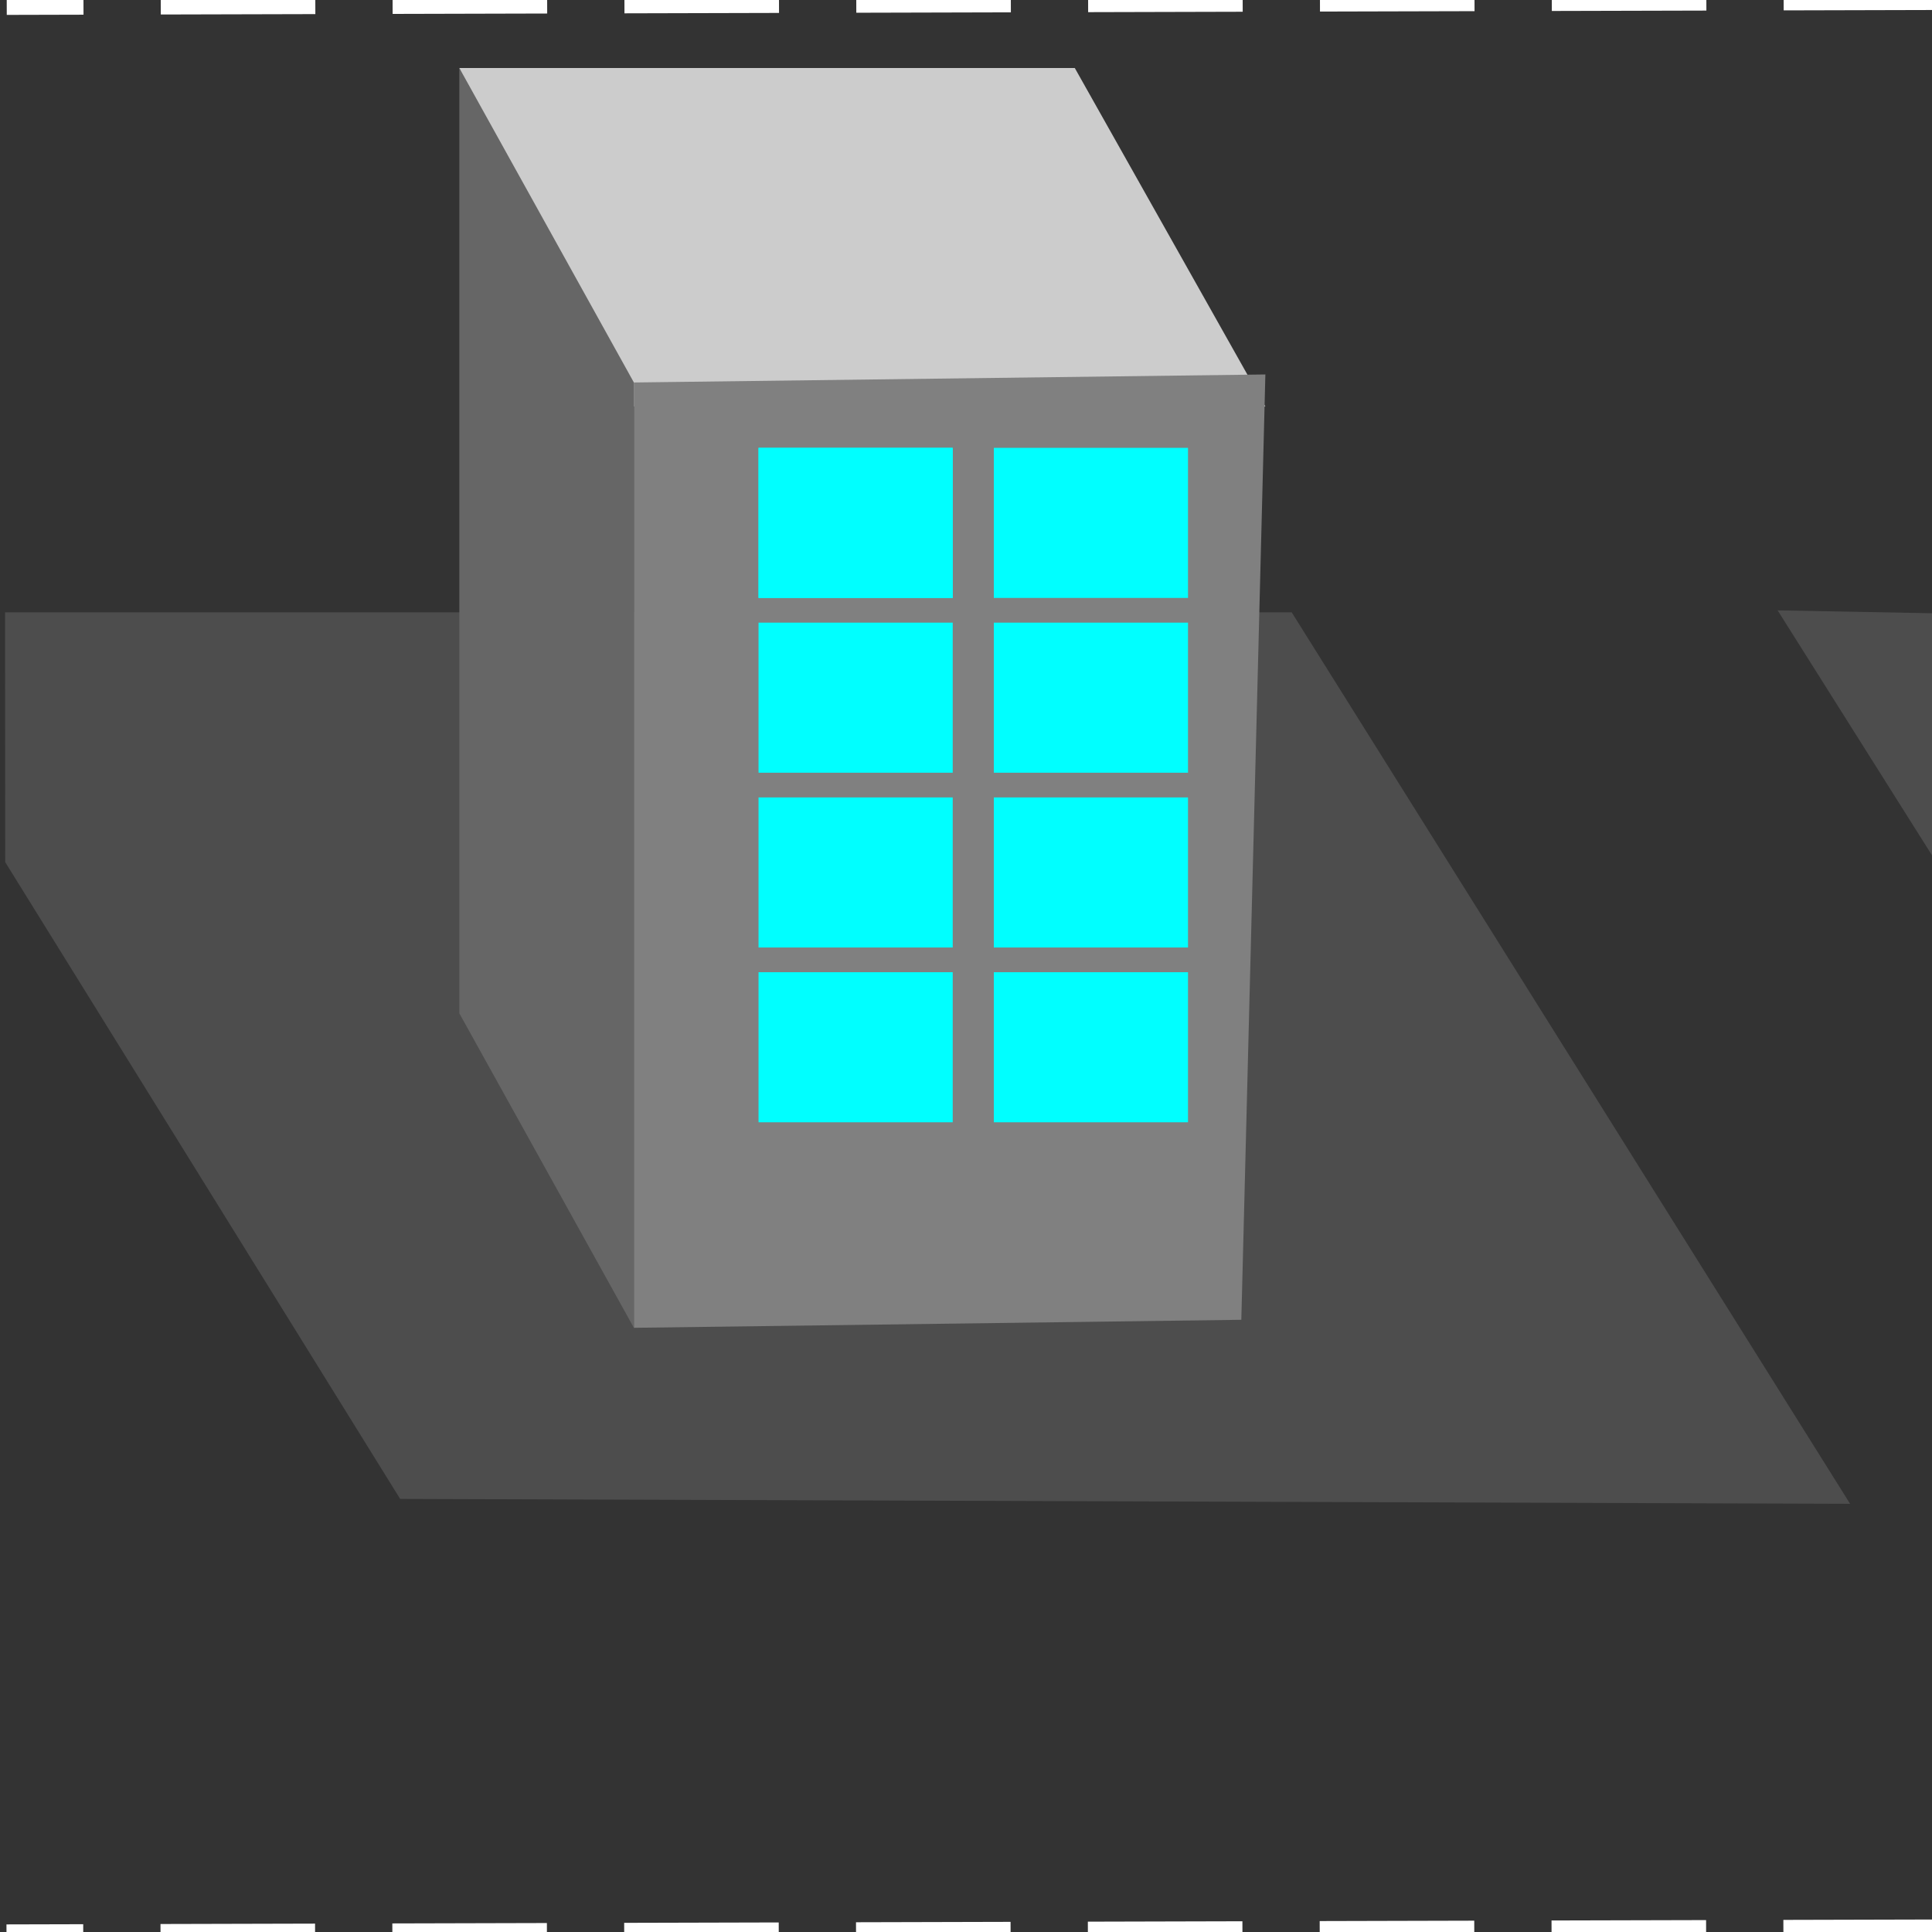
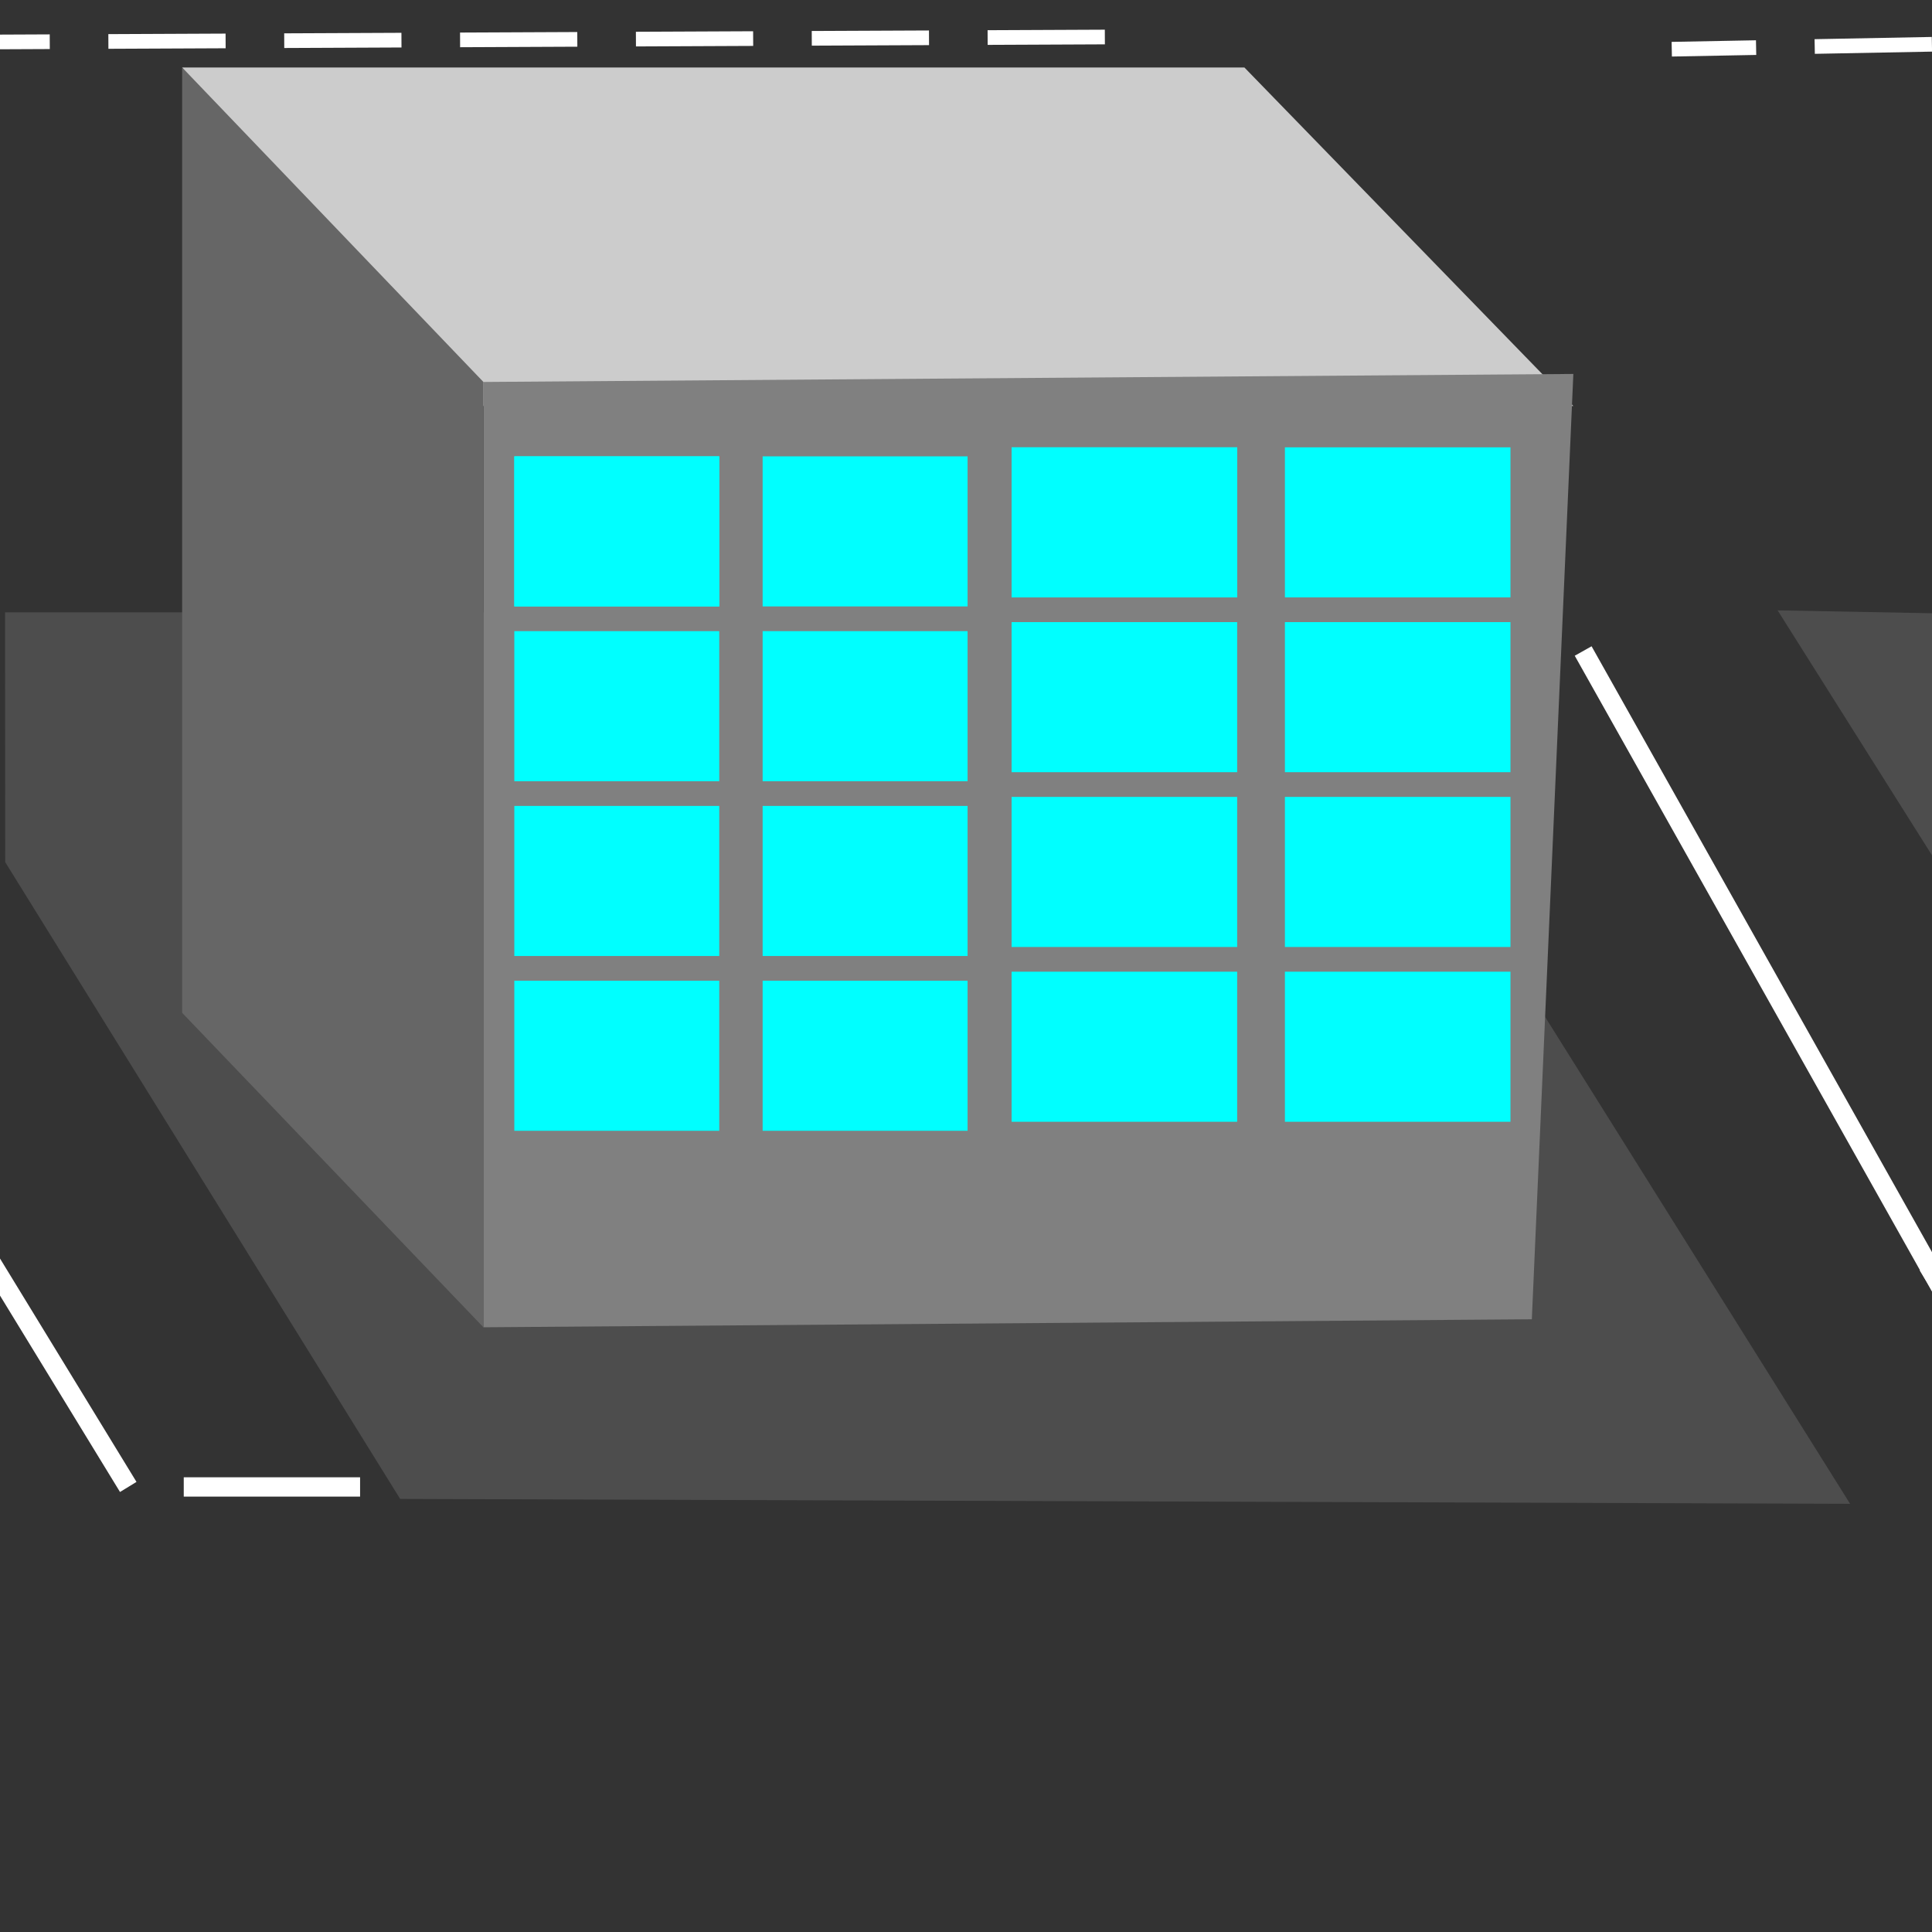
<svg xmlns="http://www.w3.org/2000/svg" xmlns:xlink="http://www.w3.org/1999/xlink" version="1.1" id="svg3444" width="100" height="100" viewBox="0 0 100 100">
  <defs id="defs3448">
    <marker id="Arrow2Sstart" orient="auto" refX="0" refY="0" style="overflow:visible">
      <path d="M 8.72,4.03 -2.21,0.02 8.72,-4 c -1.75,2.37 -1.74,5.62 0,8.03 z" id="Arrow2SstartPath" style="fill:#000000;fill-opacity:1;stroke:none" transform="matrix(0.3,0,0,0.3,-0.69,0)" />
    </marker>
    <marker id="Arrow2Send" orient="auto" refX="0" refY="0" style="overflow:visible">
      <path d="M 8.72,4.03 -2.21,0.02 8.72,-4 c -1.75,2.37 -1.74,5.62 0,8.03 z" id="Arrow2SendPath" style="fill:#000000;fill-opacity:1;stroke:none" transform="matrix(-0.3,0,0,-0.3,0.69,0)" />
    </marker>
  </defs>
  <g id="layer1" style="display:inline">
    <rect style="fill:#333333;fill-opacity:1;stroke:none;stroke-width:1;stroke-miterlimit:4;stroke-dasharray:7.998, 7.998;stroke-dashoffset:0;stroke-opacity:1;paint-order:stroke markers fill;stop-color:#000000" id="rect18499" width="100.3" height="100.2" x="0" y="0" />
-     <rect style="display:none;fill:none;stroke:#f2f2f2;stroke-width:0.99;stroke-miterlimit:4;stroke-dasharray:none;stroke-dashoffset:0;stroke-opacity:1;paint-order:stroke markers fill;stop-color:#000000" id="rect1037" width="99.01" height="99.01" x="100.473" y="0.538" />
-     <rect style="display:none;fill:none;stroke:#f2f2f2;stroke-width:0.99;stroke-miterlimit:4;stroke-dasharray:none;stroke-dashoffset:0;stroke-opacity:1;paint-order:stroke markers fill;stop-color:#000000" id="rect1037-0" width="99.01" height="99.01" x="-99.485" y="0.467" />
-     <rect style="display:none;fill:none;stroke:#f2f2f2;stroke-width:0.99;stroke-miterlimit:4;stroke-dasharray:none;stroke-dashoffset:0;stroke-opacity:1;paint-order:stroke markers fill;stop-color:#000000" id="rect1037-0-9" width="99.01" height="99.01" x="0.578" y="-99.505" />
-     <rect style="display:none;fill:none;stroke:#f2f2f2;stroke-width:0.99;stroke-miterlimit:4;stroke-dasharray:none;stroke-dashoffset:0;stroke-opacity:1;paint-order:stroke markers fill;stop-color:#000000" id="rect1037-0-9-6" width="99.01" height="99.01" x="0.578" y="100.495" />
-     <path style="display:none;fill:none;stroke:#000000;stroke-width:1px;stroke-linecap:butt;stroke-linejoin:miter;stroke-opacity:1" d="M 94.973,78.344 29.812,77.837 0.909,32.2 76.464,31.946 105.114,78.237 Z" id="path6436" />
    <path style="fill:#4d4d4d;stroke:none;stroke-width:1px;stroke-linecap:butt;stroke-linejoin:miter;stroke-opacity:1" d="M 100.222,31.746 V 44.623 L 92.009,31.592 Z" id="path6646" />
    <path style="fill:#4d4d4d;fill-opacity:1;stroke:none;stroke-width:1px;stroke-linecap:butt;stroke-linejoin:miter;stroke-opacity:1" d="M 95.761,77.837 20.712,77.584 0.269,44.623 0.262,31.693 h 66.595 z" id="path6779" />
-     <path style="fill:none;stroke:#ffffff;stroke-width:1;stroke-linecap:butt;stroke-linejoin:miter;stroke-miterlimit:4;stroke-dasharray:8, 4;stroke-dashoffset:0;stroke-opacity:1" d="M 100.321,0.017 0.349,0.271" id="path16204" />
-     <path style="display:inline;fill:none;stroke:#ffffff;stroke-width:1;stroke-linecap:butt;stroke-linejoin:miter;stroke-miterlimit:4;stroke-dasharray:8, 4;stroke-dashoffset:0;stroke-opacity:1" d="M 100.308,99.853 0.336,100.107" id="path16204-8" />
+     <path style="fill:none;stroke:#ffffff;stroke-width:0.759;stroke-linecap:butt;stroke-linejoin:miter;stroke-miterlimit:4;stroke-dasharray:6.068, 3.034;stroke-dashoffset:0;stroke-opacity:1" d="M 57.187,1.916 -0.05,2.171" id="path16204" />
+     <path style="display:inline;fill:none;stroke:#ffffff;stroke-width:0.759;stroke-linecap:butt;stroke-linejoin:miter;stroke-miterlimit:4;stroke-dasharray:6.068, 3.034;stroke-dashoffset:0;stroke-opacity:1" d="M 99.996,2.292 86.53,2.547" id="path16204-9" />
    <g id="g1090" style="display:inline;fill:#cccccc;stroke-dasharray:8, 8;paint-order:stroke markers fill;stop-color:#000000" />
-     <g id="g30517" style="fill:#4d4d4d;fill-opacity:1;fill-rule:evenodd;stroke:none;stroke-linejoin:round" transform="matrix(0.6037319,0,0,1,16.43502,-0.8297982)">
+     <path style="fill:none;stroke:#ffffff;stroke-width:0.707px;stroke-linecap:butt;stroke-linejoin:miter;stroke-opacity:1" d="M 69.288,31.532 H 80.49" id="path1082" />
+     <g id="g30517" style="display:none;fill:#4d4d4d;fill-opacity:1;fill-rule:evenodd;stroke:none;stroke-linejoin:round" transform="matrix(0.6037319,0,0,1,16.43502,-0.8297982)">
      <path d="M 12.158,4.349 23.687,21.871 H 81.261 L 64.922,4.349 Z" style="fill:#cccccc;fill-opacity:1;fill-rule:evenodd;stroke:none;stroke-linejoin:round" id="path36177" />
      <path d="M 27.123,20.627 V 69.557 l 52.077,-0.415 2.062,-48.93 z" style="fill:#808080;fill-opacity:1;fill-rule:evenodd;stroke:none;stroke-linejoin:round" id="path36179" />
      <path d="M 12.158,4.349 27.123,20.627 V 69.557 L 12.158,53.28 Z" style="fill:#666666;fill-opacity:1;fill-rule:evenodd;stroke:none;stroke-linejoin:round" id="path36181" />
    </g>
-     <g id="g1802" style="display:inline;fill:#008080;stroke-width:0.863" transform="matrix(1.063937,0,0,0.6395549,0.6120032,8.060963)">
+     <g id="g1802" style="display:none;fill:#008080;stroke-width:0.863" transform="matrix(1.063937,0,0,0.6395549,0.6120032,8.060963)">
      <rect style="fill:#00ffff;stroke-dasharray:8, 8;paint-order:stroke markers fill;stop-color:#000000" id="rect1440" width="9.447" height="12.146" x="36.327" y="23.641" />
      <use x="0" y="0" xlink:href="#rect1440" id="use1530" width="100%" height="100%" style="fill:#008080" />
      <use x="0" y="0" xlink:href="#rect1440" transform="translate(0,14.14575)" id="use1532" width="100%" height="100%" style="fill:#008080" />
      <use x="0" y="0" xlink:href="#rect1440" transform="translate(0,28.2915)" id="use1534" width="100%" height="100%" style="fill:#008080" />
      <use x="0" y="0" xlink:href="#rect1440" transform="translate(0,42.43725)" id="use1536" width="100%" height="100%" style="fill:#008080" />
      <use x="0" y="0" xlink:href="#rect1440" transform="translate(11.44669)" id="use1538" width="100%" height="100%" style="fill:#008080" />
      <use x="0" y="0" xlink:href="#rect1440" transform="translate(11.44669,14.14575)" id="use1540" width="100%" height="100%" style="fill:#008080" />
      <use x="0" y="0" xlink:href="#rect1440" transform="translate(11.44669,28.2915)" id="use1542" width="100%" height="100%" style="fill:#008080" />
      <use x="0" y="0" xlink:href="#rect1440" transform="translate(11.44669,42.43725)" id="use1544" width="100%" height="100%" style="fill:#008080" />
      <use x="0" y="0" xlink:href="#rect1440" transform="translate(24.89339)" id="use1546" width="100%" height="100%" style="display:none;fill:#008080" />
      <use x="0" y="0" xlink:href="#rect1440" transform="translate(24.89339,14.14575)" id="use1548" width="100%" height="100%" style="display:none;fill:#008080" />
      <use x="0" y="0" xlink:href="#rect1440" transform="translate(24.89339,28.2915)" id="use1550" width="100%" height="100%" style="display:none;fill:#008080" />
      <use x="0" y="0" xlink:href="#rect1440" transform="translate(24.89339,42.43725)" id="use1552" width="100%" height="100%" style="display:none;fill:#008080" />
      <use x="0" y="0" xlink:href="#rect1440" transform="translate(36.34008)" id="use1554" width="100%" height="100%" style="display:none;fill:#008080" />
      <use x="0" y="0" xlink:href="#rect1440" transform="translate(36.34008,14.14575)" id="use1556" width="100%" height="100%" style="display:none;fill:#008080" />
      <use x="0" y="0" xlink:href="#rect1440" transform="translate(36.34008,28.2915)" id="use1558" width="100%" height="100%" style="display:none;fill:#008080" />
      <use x="0" y="0" xlink:href="#rect1440" transform="translate(36.34008,42.43725)" id="use1560" width="100%" height="100%" style="display:none;fill:#008080" />
    </g>
+     <g id="g30517-1" style="display:inline;fill:#4d4d4d;fill-opacity:1;fill-rule:evenodd;stroke:none;stroke-linejoin:round" transform="matrix(1.042028,0,0,1,-3.241245,-0.8569114)">
+       <path d="M 12.158,4.349 23.687,21.871 H 81.261 L 64.922,4.349 Z" style="fill:#cccccc;fill-opacity:1;fill-rule:evenodd;stroke:none;stroke-linejoin:round" id="path36177-9" />
+       <path d="M 27.123,20.627 V 69.557 l 52.077,-0.415 2.062,-48.93 z" style="fill:#808080;fill-opacity:1;fill-rule:evenodd;stroke:none;stroke-linejoin:round" id="path36179-6" />
+       <path d="M 12.158,4.349 27.123,20.627 V 69.557 L 12.158,53.28 Z" style="fill:#666666;fill-opacity:1;fill-rule:evenodd;stroke:none;stroke-linejoin:round" id="path36181-1" />
+     </g>
+     <g id="g1802-8" style="display:inline;fill:#008080;stroke-width:0.863" transform="matrix(1.235838,0,0,0.6395549,7.466091,8.033849)">
+       <rect style="fill:#00ffff;stroke-dasharray:8, 8;paint-order:stroke markers fill;stop-color:#000000" id="rect1440-0" width="9.447" height="12.146" x="36.327" y="23.641" />
+       <use x="0" y="0" xlink:href="#rect1440-0" id="use1530-4" width="100%" height="100%" style="fill:#008080" />
+       <use x="0" y="0" xlink:href="#rect1440-0" transform="translate(0,14.14575)" id="use1532-3" width="100%" height="100%" style="fill:#008080" />
+       <use x="0" y="0" xlink:href="#rect1440-0" transform="translate(0,28.2915)" id="use1534-2" width="100%" height="100%" style="fill:#008080" />
+       <use x="0" y="0" xlink:href="#rect1440-0" transform="translate(0,42.43725)" id="use1536-6" width="100%" height="100%" style="fill:#008080" />
+       <use x="0" y="0" xlink:href="#rect1440-0" transform="translate(11.44669)" id="use1538-9" width="100%" height="100%" style="fill:#008080" />
+       <use x="0" y="0" xlink:href="#rect1440-0" transform="translate(11.44669,14.14575)" id="use1540-6" width="100%" height="100%" style="fill:#008080" />
+       <use x="0" y="0" xlink:href="#rect1440-0" transform="translate(11.44669,28.2915)" id="use1542-1" width="100%" height="100%" style="fill:#008080" />
+       <use x="0" y="0" xlink:href="#rect1440-0" transform="translate(11.44669,42.43725)" id="use1544-4" width="100%" height="100%" style="fill:#008080" />
+       <use x="0" y="0" xlink:href="#rect1440-0" transform="translate(24.89339)" id="use1546-3" width="100%" height="100%" style="display:none;fill:#008080" />
+       <use x="0" y="0" xlink:href="#rect1440-0" transform="translate(24.89339,14.14575)" id="use1548-5" width="100%" height="100%" style="display:none;fill:#008080" />
+       <use x="0" y="0" xlink:href="#rect1440-0" transform="translate(24.89339,28.2915)" id="use1550-7" width="100%" height="100%" style="display:none;fill:#008080" />
+       <use x="0" y="0" xlink:href="#rect1440-0" transform="translate(24.89339,42.43725)" id="use1552-9" width="100%" height="100%" style="display:none;fill:#008080" />
+       <use x="0" y="0" xlink:href="#rect1440-0" transform="translate(36.34008)" id="use1554-0" width="100%" height="100%" style="display:none;fill:#008080" />
+       <use x="0" y="0" xlink:href="#rect1440-0" transform="translate(36.34008,14.14575)" id="use1556-2" width="100%" height="100%" style="display:none;fill:#008080" />
+       <use x="0" y="0" xlink:href="#rect1440-0" transform="translate(36.34008,28.2915)" id="use1558-5" width="100%" height="100%" style="display:none;fill:#008080" />
+       <use x="0" y="0" xlink:href="#rect1440-0" transform="translate(36.34008,42.43725)" id="use1560-7" width="100%" height="100%" style="display:none;fill:#008080" />
+     </g>
+     <g id="g1802-8-8" style="display:inline;fill:#008080;stroke-width:0.863" transform="matrix(1.122869,0,0,0.6395549,-14.16972,8.500868)">
+       <rect style="fill:#00ffff;stroke-dasharray:8, 8;paint-order:stroke markers fill;stop-color:#000000" id="rect1440-0-7" width="9.447" height="12.146" x="36.327" y="23.641" />
+       <use x="0" y="0" xlink:href="#rect1440-0-7" id="use1530-4-7" width="100%" height="100%" style="fill:#008080" />
+       <use x="0" y="0" xlink:href="#rect1440-0-7" transform="translate(0,14.14575)" id="use1532-3-1" width="100%" height="100%" style="fill:#008080" />
+       <use x="0" y="0" xlink:href="#rect1440-0-7" transform="translate(0,28.2915)" id="use1534-2-4" width="100%" height="100%" style="fill:#008080" />
+       <use x="0" y="0" xlink:href="#rect1440-0-7" transform="translate(0,42.43725)" id="use1536-6-4" width="100%" height="100%" style="fill:#008080" />
+       <use x="0" y="0" xlink:href="#rect1440-0-7" transform="translate(11.44669)" id="use1538-9-8" width="100%" height="100%" style="fill:#008080" />
+       <use x="0" y="0" xlink:href="#rect1440-0-7" transform="translate(11.44669,14.14575)" id="use1540-6-0" width="100%" height="100%" style="fill:#008080" />
+       <use x="0" y="0" xlink:href="#rect1440-0-7" transform="translate(11.44669,28.2915)" id="use1542-1-4" width="100%" height="100%" style="fill:#008080" />
+       <use x="0" y="0" xlink:href="#rect1440-0-7" transform="translate(11.44669,42.43725)" id="use1544-4-9" width="100%" height="100%" style="fill:#008080" />
+       <use x="0" y="0" xlink:href="#rect1440-0-7" transform="translate(24.89339)" id="use1546-3-1" width="100%" height="100%" style="display:none;fill:#008080" />
+       <use x="0" y="0" xlink:href="#rect1440-0-7" transform="translate(24.89339,14.14575)" id="use1548-5-5" width="100%" height="100%" style="display:none;fill:#008080" />
+       <use x="0" y="0" xlink:href="#rect1440-0-7" transform="translate(24.89339,28.2915)" id="use1550-7-0" width="100%" height="100%" style="display:none;fill:#008080" />
+       <use x="0" y="0" xlink:href="#rect1440-0-7" transform="translate(24.89339,42.43725)" id="use1552-9-3" width="100%" height="100%" style="display:none;fill:#008080" />
+       <use x="0" y="0" xlink:href="#rect1440-0-7" transform="translate(36.34008)" id="use1554-0-7" width="100%" height="100%" style="display:none;fill:#008080" />
+       <use x="0" y="0" xlink:href="#rect1440-0-7" transform="translate(36.34008,14.14575)" id="use1556-2-2" width="100%" height="100%" style="display:none;fill:#008080" />
+       <use x="0" y="0" xlink:href="#rect1440-0-7" transform="translate(36.34008,28.2915)" id="use1558-5-3" width="100%" height="100%" style="display:none;fill:#008080" />
+       <use x="0" y="0" xlink:href="#rect1440-0-7" transform="translate(36.34008,42.43725)" id="use1560-7-9" width="100%" height="100%" style="display:none;fill:#008080" />
+     </g>
+     <path style="fill:#ffffff;stroke:#ffffff;stroke-width:1px;stroke-linecap:butt;stroke-linejoin:miter;stroke-opacity:1" d="M 6.638,76.964 -0.433,65.391" id="path1088" />
+     <path style="fill:none;stroke:#ffffff;stroke-width:1px;stroke-linecap:butt;stroke-linejoin:miter;stroke-opacity:1" d="M 9.511,76.964 H 18.638" id="path1084" />
+     <path style="fill:#ffffff;stroke:#ffffff;stroke-width:1px;stroke-linecap:butt;stroke-linejoin:miter;stroke-opacity:1" d="M 100.51,66.74 81.944,33.696" id="path2575" />
  </g>
+   <use x="0" y="0" xlink:href="#layer1" id="use937" transform="translate(100.22,0.09988539)" width="100%" height="100%" />
+   <use x="0" y="0" xlink:href="#use937" id="use1043" transform="translate(-99.99068,100.4056)" width="100%" height="100%" />
+   <use x="0" y="0" xlink:href="#layer1" id="use1045" transform="translate(100.291,100.6349)" width="100%" height="100%" />
+   <ellipse style="fill:#00ffff;stroke:#999999;stroke-width:0.814;paint-order:stroke markers fill;stop-color:#000000" id="path961" cx="250.806" cy="80.594" rx="14.822" ry="4.968" />
</svg>
